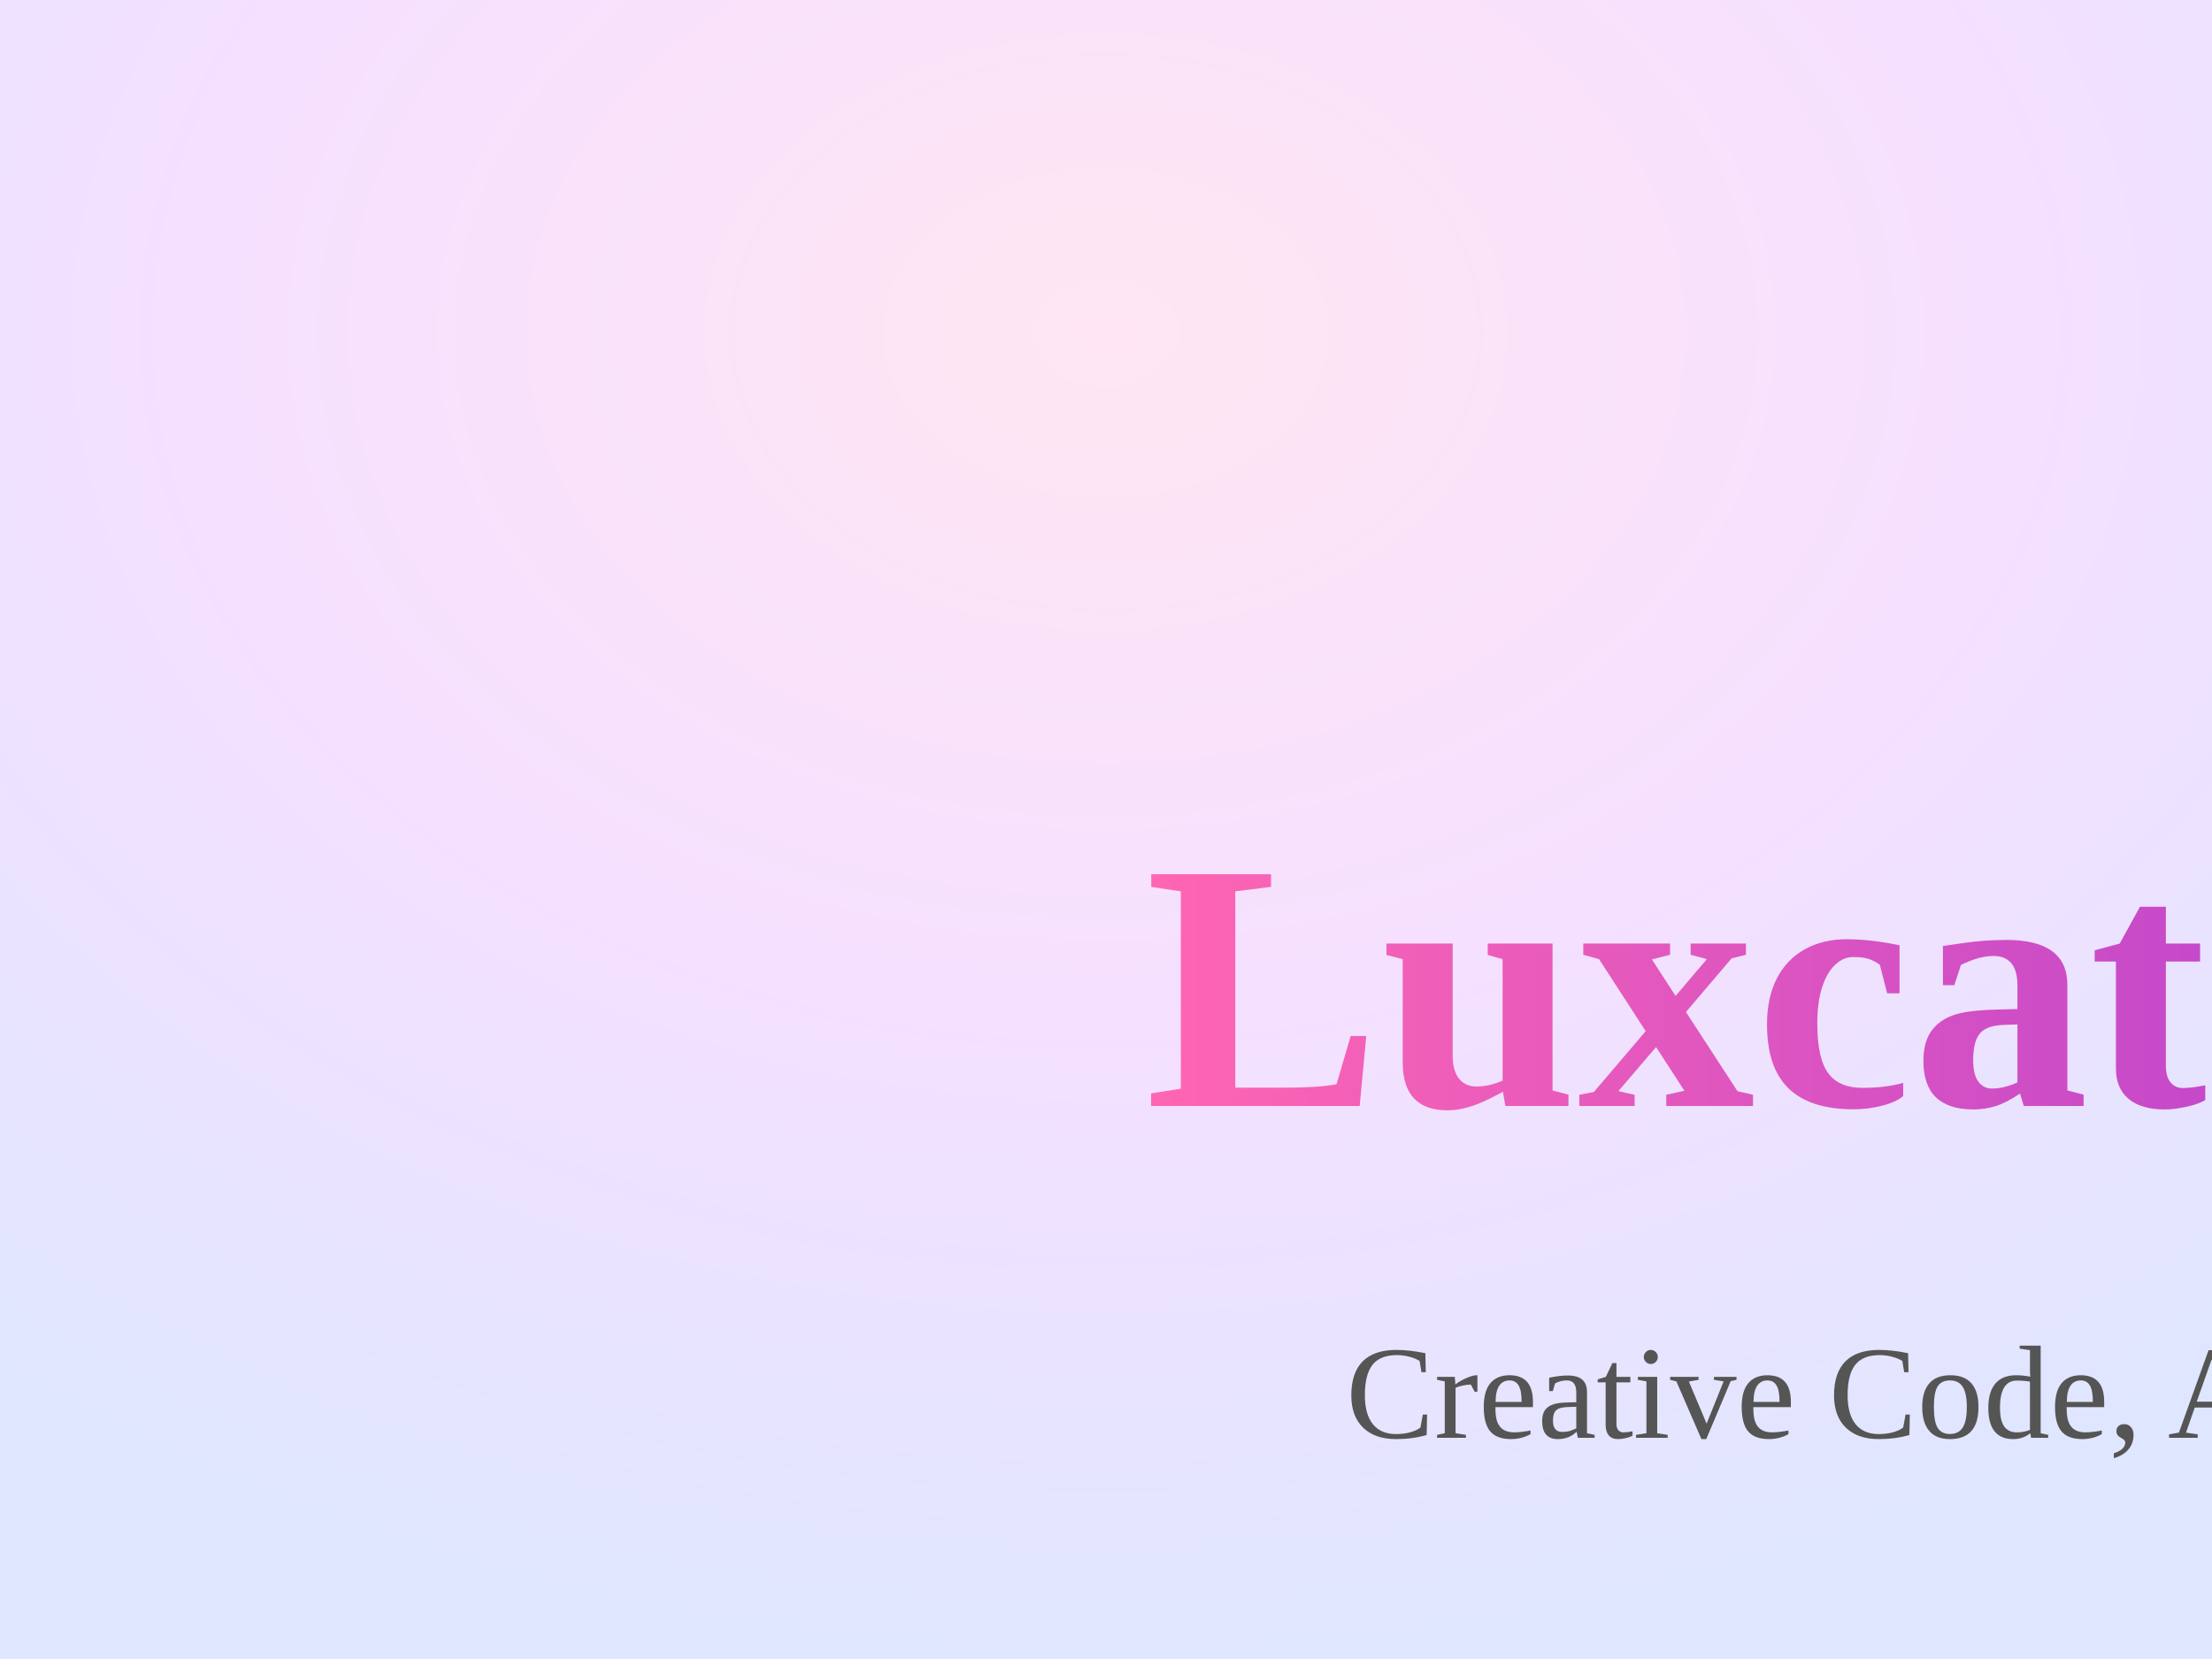
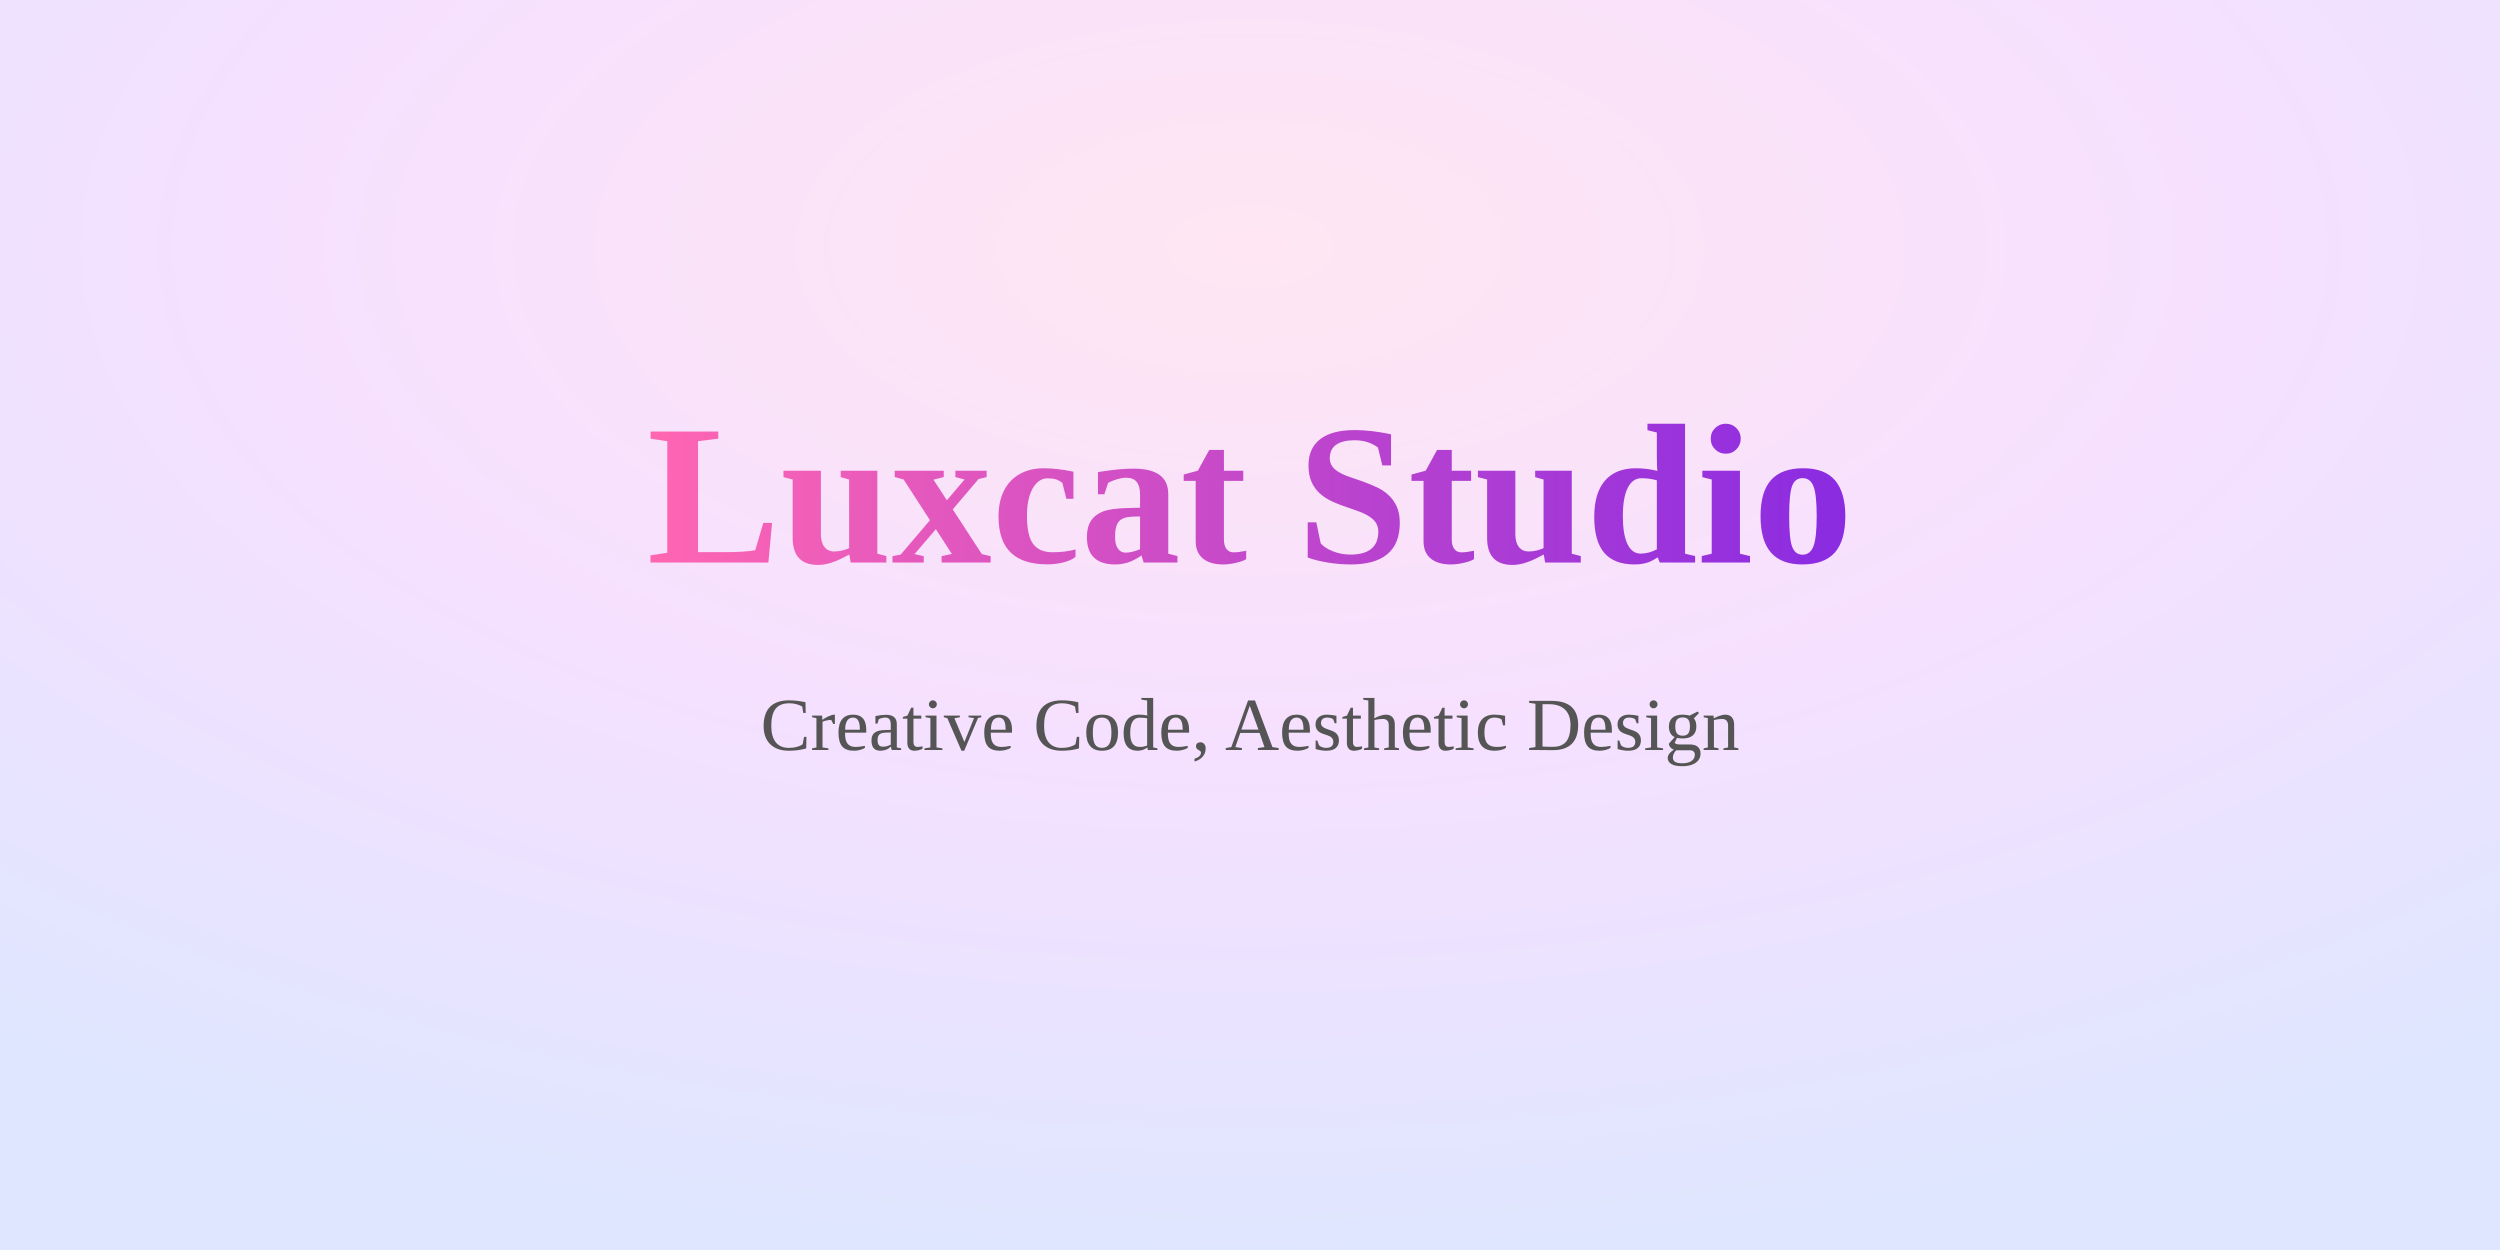
- <svg xmlns="http://www.w3.org/2000/svg" width="100%" height="100%" viewBox="0 0 400 300">
+ <svg xmlns="http://www.w3.org/2000/svg" width="100%" height="100%" viewBox="0 0 800 400">
  <defs>
    <radialGradient id="bgGradient" cx="50%" cy="20%" r="80%">
      <stop offset="0%" stop-color="#ffe6f2" />
      <stop offset="50%" stop-color="#f5e0ff" />
      <stop offset="100%" stop-color="#dfe6ff" />
    </radialGradient>
-     <linearGradient id="textGradient" x1="0%" y1="0%" x2="100%" y2="0%">
+     <linearGradient id="gradMulti" x1="0%" y1="0%" x2="100%" y2="0%">
      <stop offset="0%" stop-color="#ff66b2">
-         <animate attributeName="offset" values="0;1" dur="4s" repeatCount="indefinite" />
+         <animate attributeName="offset" values="0;1;0" dur="3s" repeatCount="indefinite" />
      </stop>
      <stop offset="100%" stop-color="#8a2be2">
-         <animate attributeName="offset" values="1;0" dur="4s" repeatCount="indefinite" />
+         <animate attributeName="offset" values="1;0;1" dur="3s" repeatCount="indefinite" />
      </stop>
    </linearGradient>
    <style>
      .title {
        font-size: 64px;
        font-weight: 700;
-         fill: url(#textGradient);
-         animation: shimmer 4s linear infinite;
+         fill: url(#gradMulti);
+         animation: shimmer 3s linear infinite;
      }
+       @keyframes shimmer { 0%,100% { fill-opacity: 1; } 50% { fill-opacity:0.7; } }

-       @keyframes shimmer {
-         0% { fill-opacity: 1; }
-         50% { fill-opacity: 0.7; }
-         100% { fill-opacity: 1; }
-       }
- 
-       .desc {
-         font-size: 24px;
-         fill: #555;
-       }
+       .desc { font-size: 24px; fill: #555; }

      .lang {
-         font-size: 32px;
+         font-size: 36px;
        font-weight: bold;
        text-anchor: middle;
+         fill: url(#gradMulti); /* 渐变闪烁 */
        opacity: 0;
-         animation: fadeInOut 10s infinite;
+         animation: fadeInOut 12s infinite, float 3s ease-in-out infinite alternate;
      }

      @keyframes fadeInOut {
-         0%, 20%, 100% { opacity: 0; }
-         10% { opacity: 1; }
+         0%,20%,100% { opacity: 0; }
+         10%,30% { opacity: 1; }
      }
-       #zh { animation-delay: 0s; fill: #e91e63; }
-       #en { animation-delay: 2s; fill: #3f51b5; }
-       #ja { animation-delay: 4s; fill: #009688; }
-       #fr { animation-delay: 6s; fill: #9c27b0; }
-       #es { animation-delay: 8s; fill: #ff9800; }
+ 
+       @keyframes float {
+         0% { transform: translateY(0); }
+         50% { transform: translateY(-10px); }
+         100% { transform: translateY(0); }
+       }
+ 
+       #zh { animation-delay: 0s; }
+       #en { animation-delay: 2.4s; }
+       #ja { animation-delay: 4.8s; }
+       #fr { animation-delay: 7.2s; }
+       #es { animation-delay: 9.6s; }
    </style>
  </defs>
  <rect width="100%" height="100%" fill="url(#bgGradient)" />
-   <text x="400" y="200" class="title" text-anchor="middle">Luxcat Studio</text>
-   <text x="400" y="260" class="desc" text-anchor="middle">Creative Code, Aesthetic Design</text>
-   <text x="400" y="360" id="zh" class="lang">欢迎来到 Luxcat Studio</text>
-   <text x="400" y="360" id="en" class="lang">Welcome to Luxcat Studio</text>
-   <text x="400" y="360" id="ja" class="lang">Luxcat Studioへようこそ</text>
-   <text x="400" y="360" id="fr" class="lang">Bienvenue à Luxcat Studio</text>
-   <text x="400" y="360" id="es" class="lang">Bienvenido a Luxcat Studio</text>
+   <text x="400" y="180" class="title" text-anchor="middle">Luxcat Studio</text>
+   <text x="400" y="240" class="desc" text-anchor="middle">Creative Code, Aesthetic Design</text>
+   <text x="400" y="320" id="zh" class="lang">欢迎来到 Luxcat Studio</text>
+   <text x="400" y="320" id="en" class="lang">Welcome to Luxcat Studio</text>
+   <text x="400" y="320" id="ja" class="lang">Luxcat Studioへようこそ</text>
+   <text x="400" y="320" id="fr" class="lang">Bienvenue à Luxcat Studio</text>
+   <text x="400" y="320" id="es" class="lang">Bienvenido a Luxcat Studio</text>
</svg>
